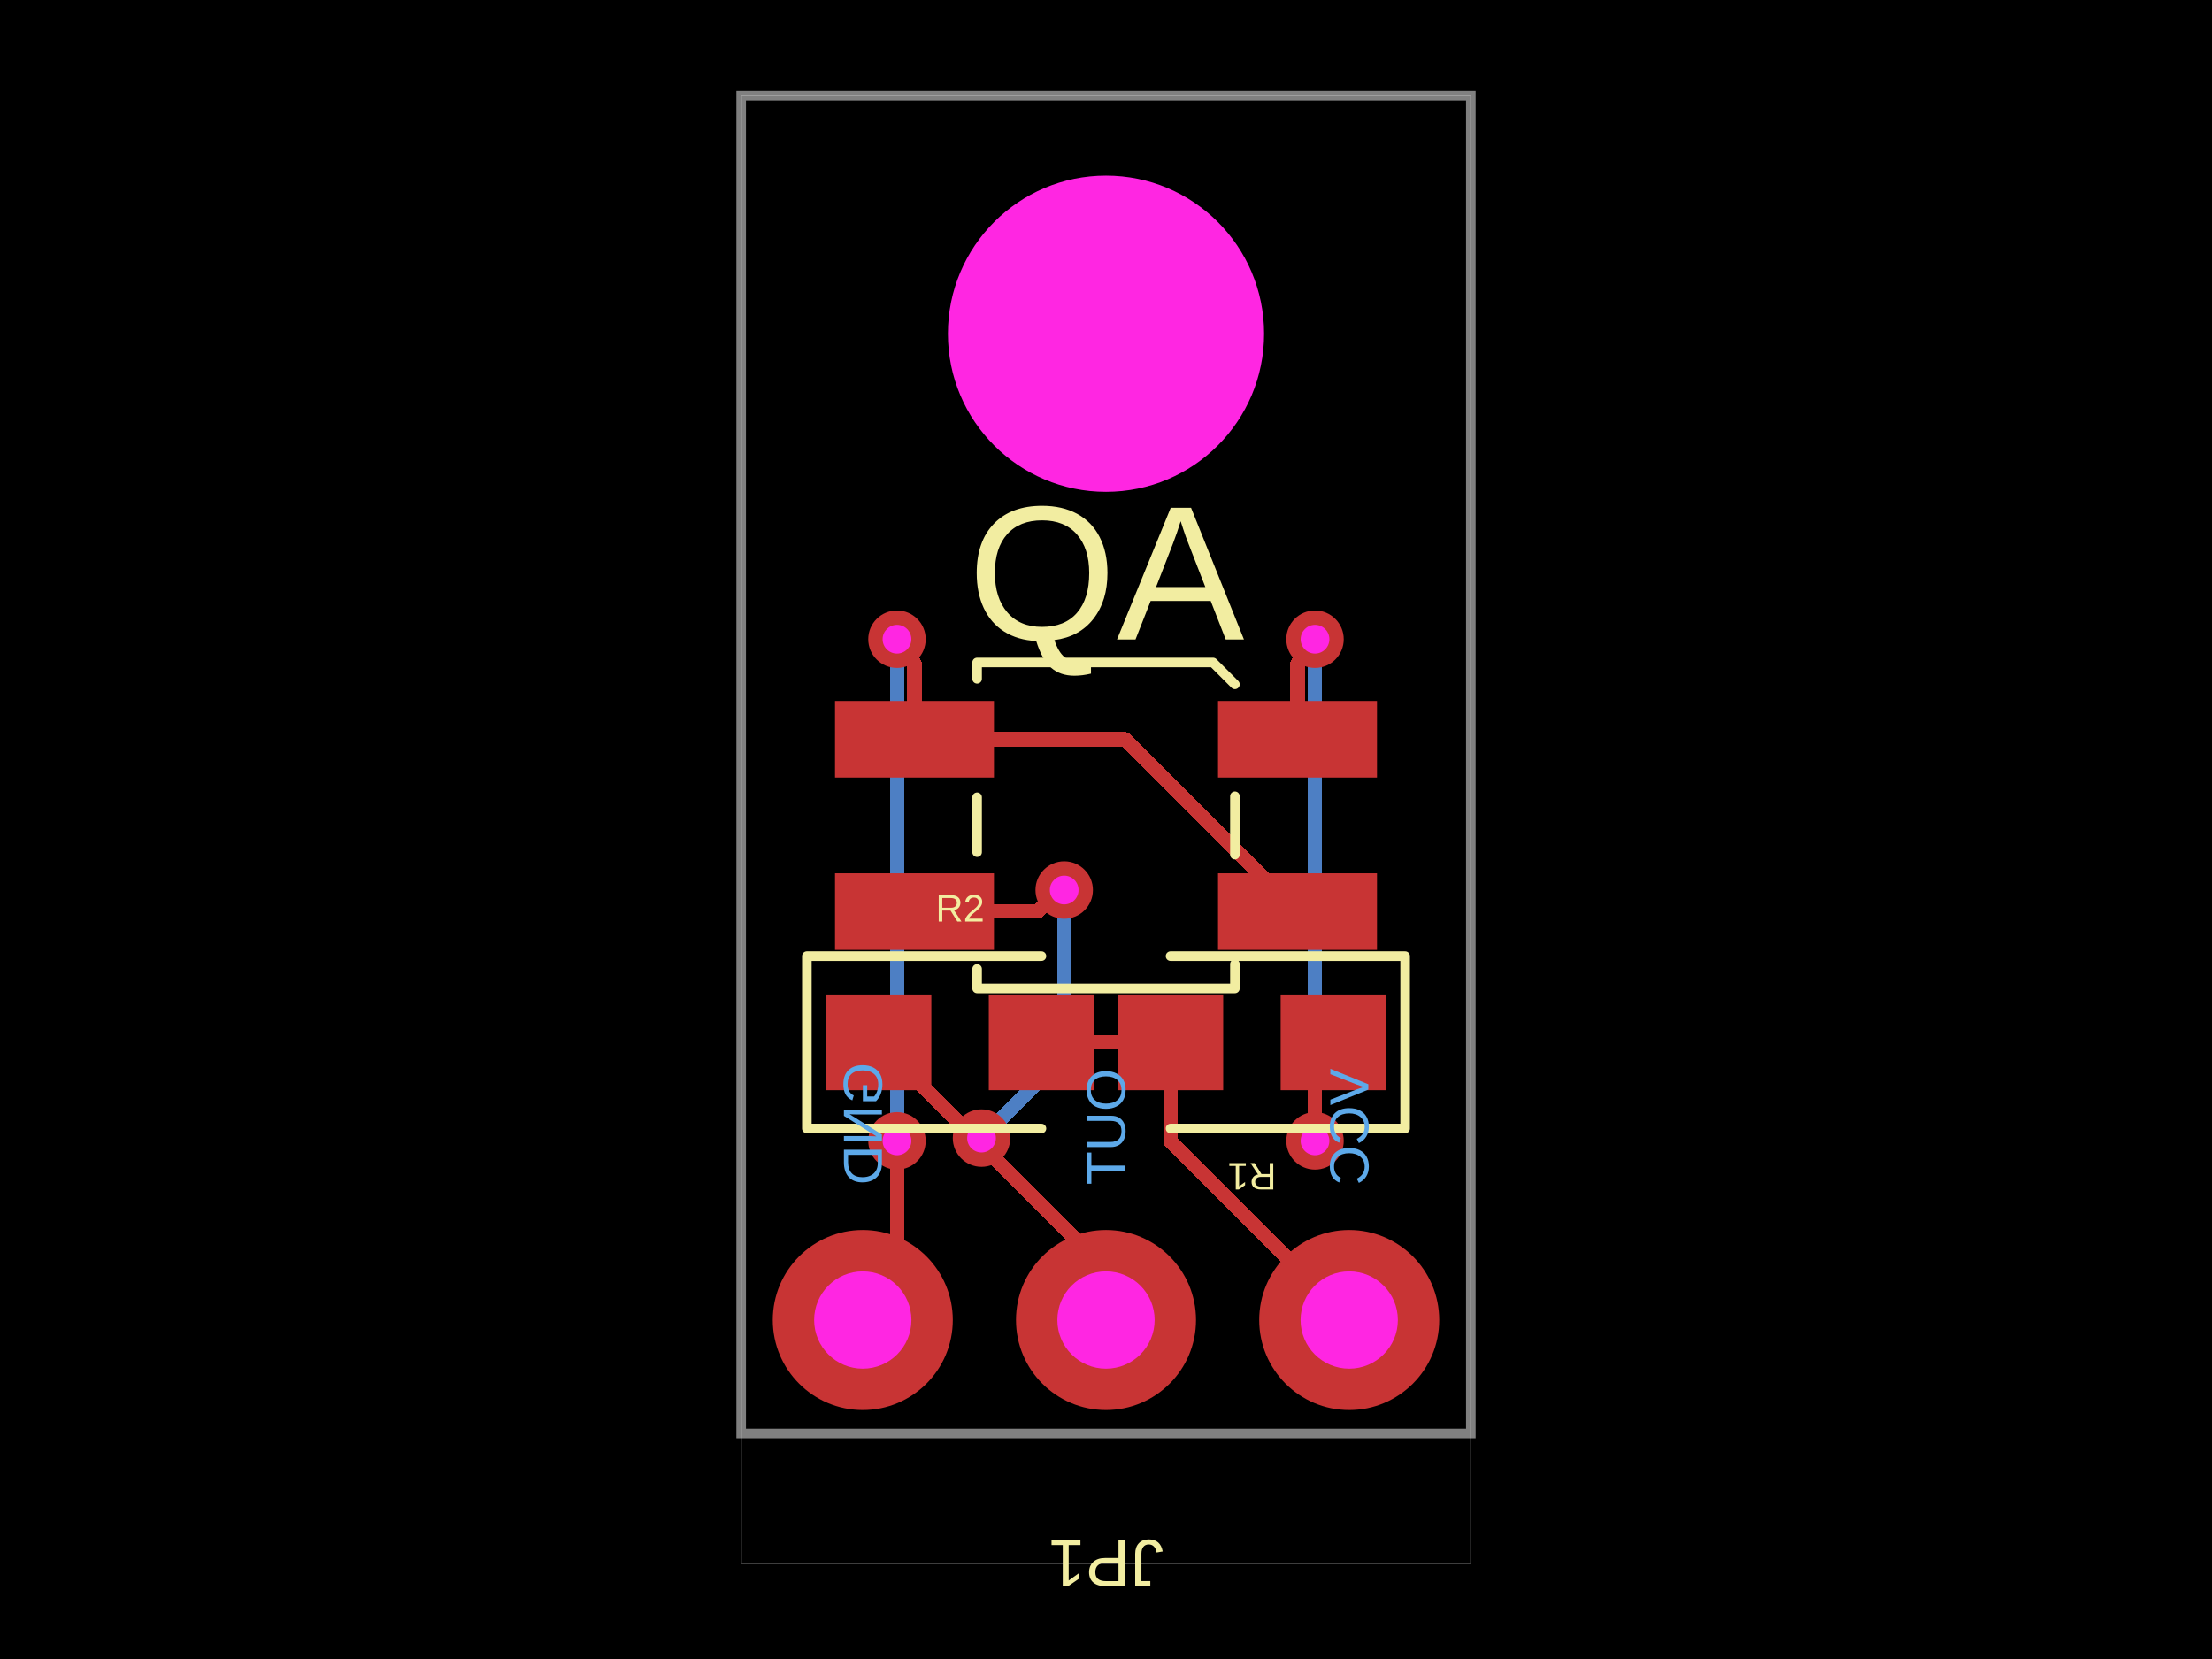
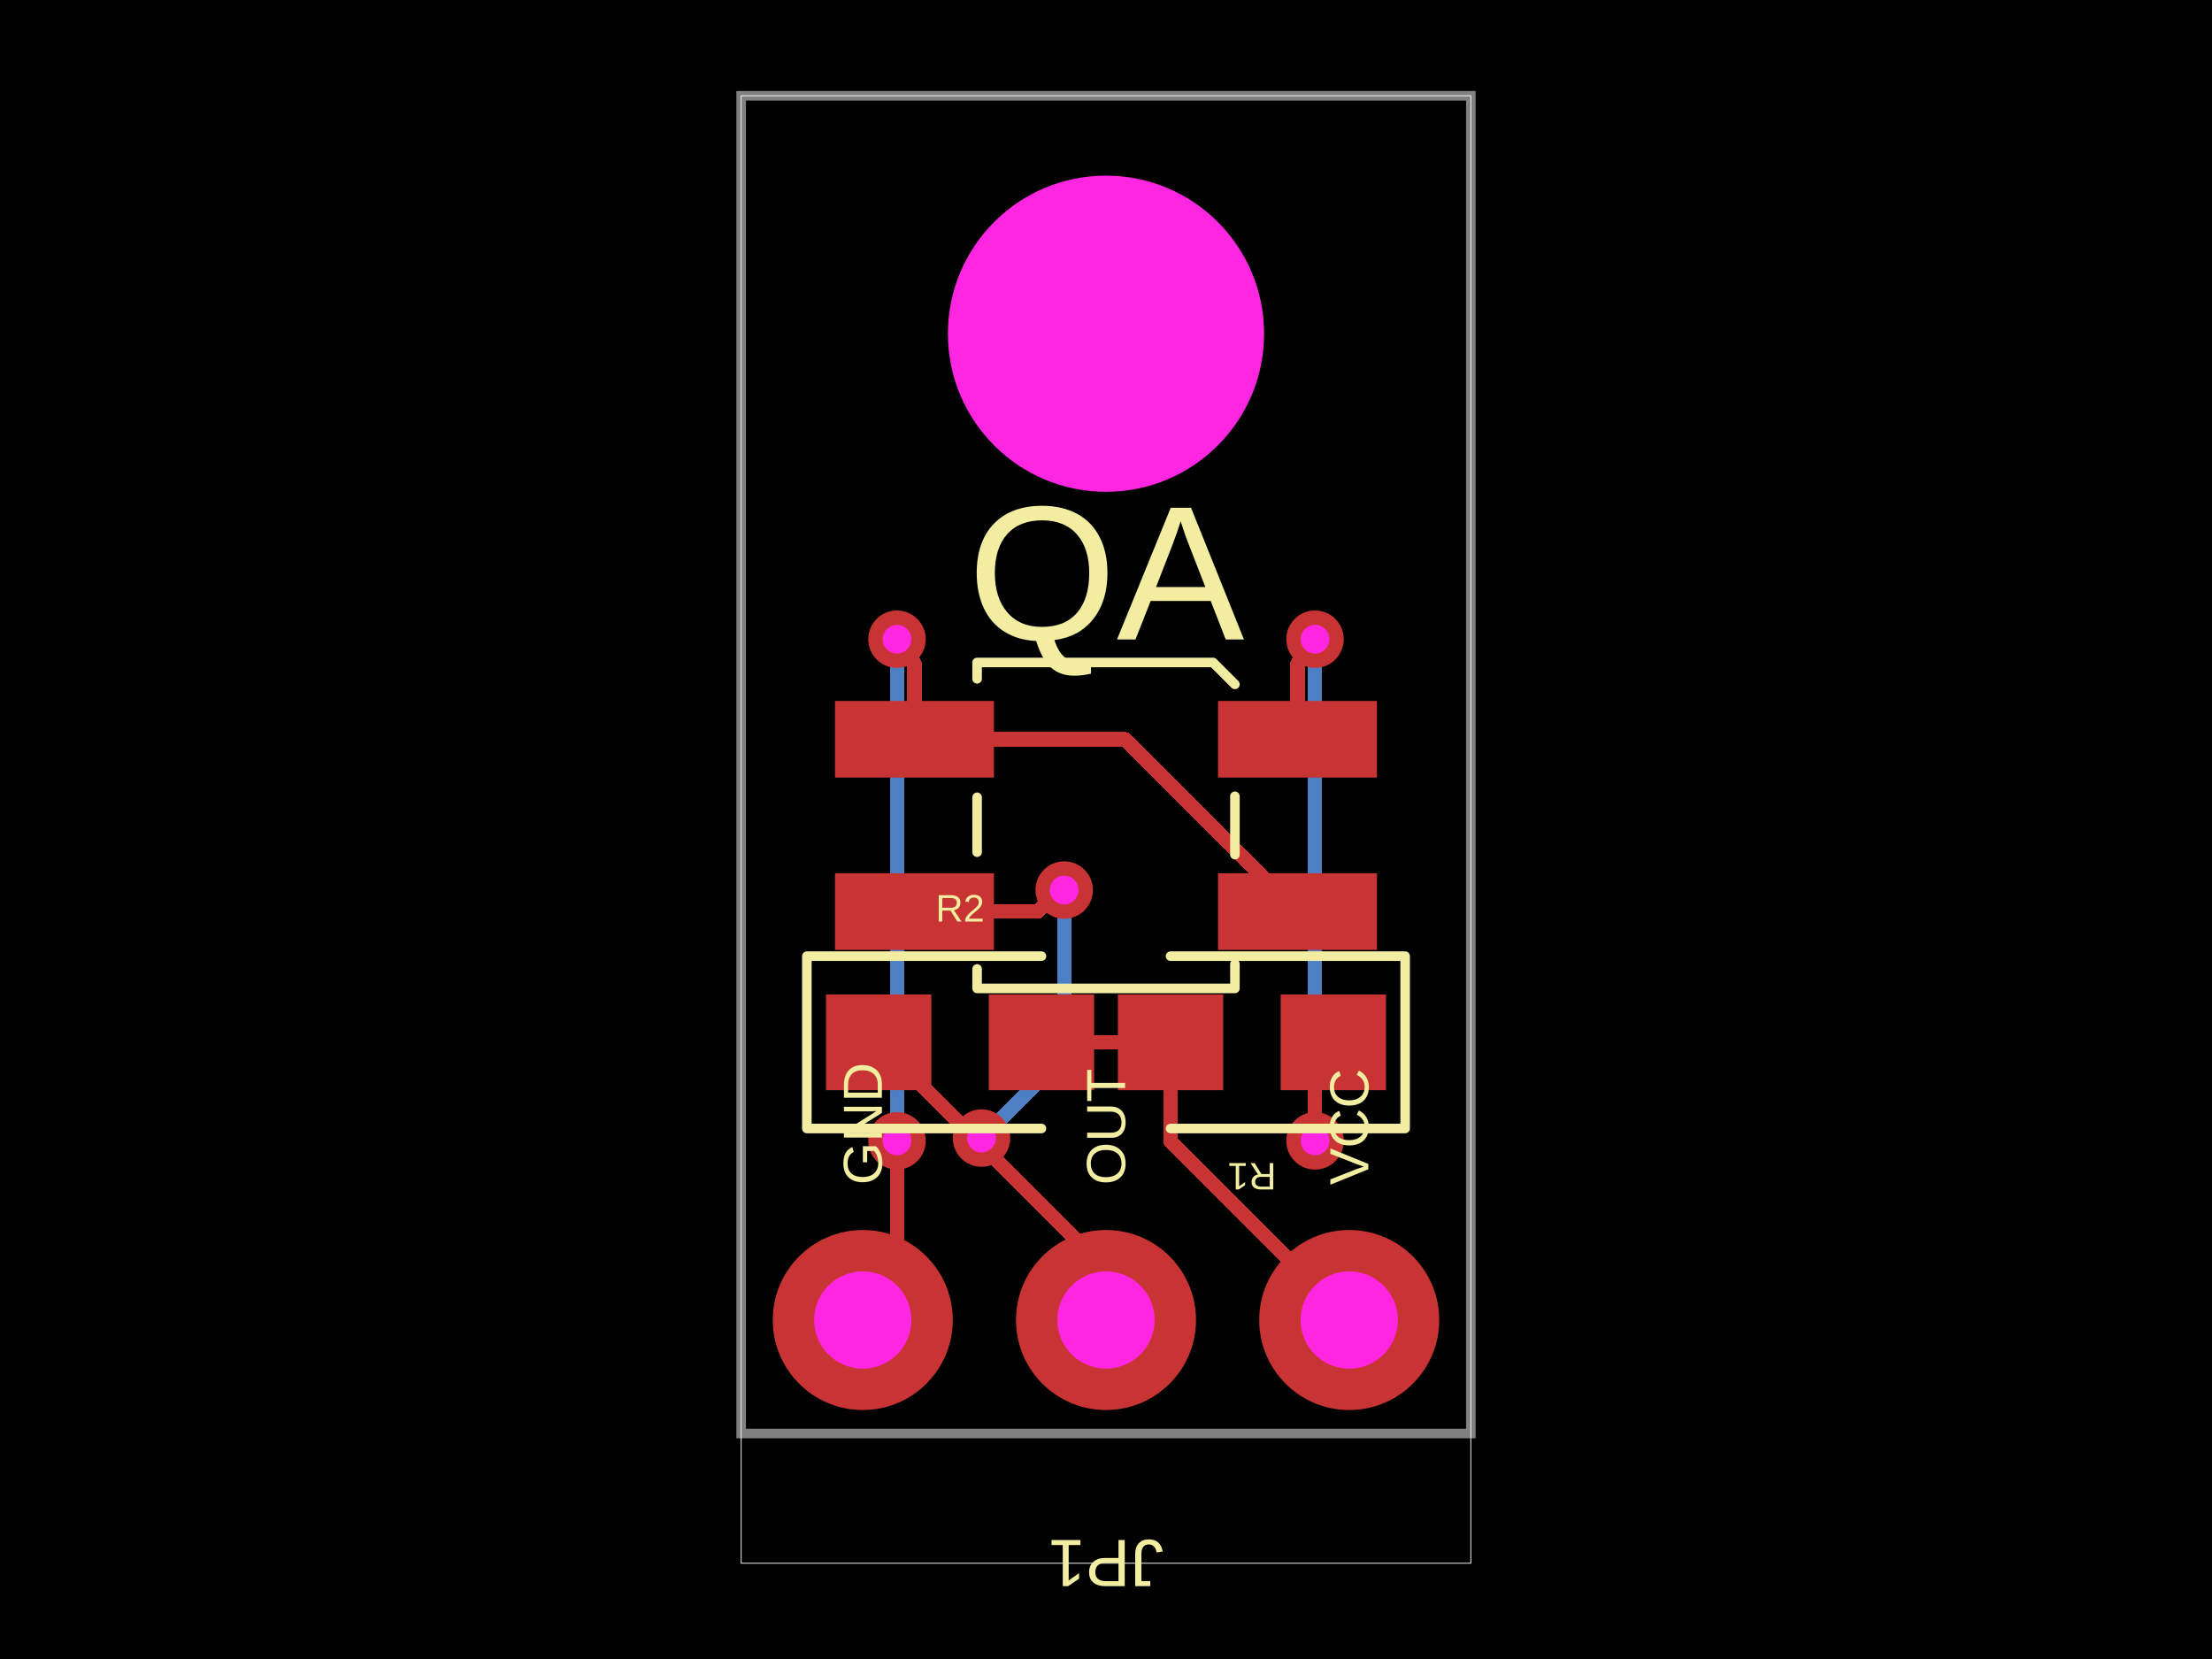
- <svg xmlns="http://www.w3.org/2000/svg" width="800" height="600" data-software-used-string="@tscircuit/core@0.0.579">
+ <svg xmlns="http://www.w3.org/2000/svg" width="800" height="600" data-software-used-string="@tscircuit/core@0.0.608">
  <style />
  <rect class="boundary" x="0" y="0" fill="#000" width="800" height="600" />
  <rect class="pcb-boundary" fill="none" stroke="#fff" stroke-width="0.3" x="268.052" y="34.632" width="263.896" height="530.736" />
  <path class="pcb-board" d="M 268.052 518.442 L 531.948 518.442 L 531.948 34.632 L 268.052 34.632 Z" fill="none" stroke="rgba(255, 255, 255, 0.5)" stroke-width="3.463" />
  <path class="pcb-trace" stroke="rgb(200, 52, 52)" fill="none" d="M 469.264 329.699 L 406.923 267.358" stroke-width="5.195" stroke-linecap="round" stroke-linejoin="round" shape-rendering="crispEdges" data-layer="top" />
  <path class="pcb-trace" stroke="rgb(200, 52, 52)" fill="none" d="M 406.923 267.358 L 330.736 267.358" stroke-width="5.195" stroke-linecap="round" stroke-linejoin="round" shape-rendering="crispEdges" data-layer="top" />
  <path class="pcb-trace" stroke="rgb(77, 127, 196)" fill="none" d="M 324.405 231.18 L 324.405 231.18" stroke-width="5.195" stroke-linecap="round" stroke-linejoin="round" shape-rendering="crispEdges" data-layer="bottom" />
  <path class="pcb-trace" stroke="rgb(77, 127, 196)" fill="none" d="M 324.405 231.18 L 324.405 406.155" stroke-width="5.195" stroke-linecap="round" stroke-linejoin="round" shape-rendering="crispEdges" data-layer="bottom" />
  <path class="pcb-trace" stroke="rgb(77, 127, 196)" fill="none" d="M 324.405 406.155 L 324.405 406.155" stroke-width="5.195" stroke-linecap="round" stroke-linejoin="round" shape-rendering="crispEdges" data-layer="bottom" />
  <path class="pcb-trace" stroke="rgb(77, 127, 196)" fill="none" d="M 324.405 406.155 L 324.405 412.608" stroke-width="5.195" stroke-linecap="round" stroke-linejoin="round" shape-rendering="crispEdges" data-layer="bottom" />
  <path class="pcb-trace" stroke="rgb(77, 127, 196)" fill="none" d="M 324.405 412.608 L 324.405 412.608" stroke-width="5.195" stroke-linecap="round" stroke-linejoin="round" shape-rendering="crispEdges" data-layer="bottom" />
  <path class="pcb-trace" stroke="rgb(200, 52, 52)" fill="none" d="M 330.736 267.358 L 330.736 239.991" stroke-width="5.195" stroke-linecap="round" stroke-linejoin="round" shape-rendering="crispEdges" data-layer="top" />
  <path class="pcb-trace" stroke="rgb(200, 52, 52)" fill="none" d="M 330.736 239.991 L 325.601 234.856" stroke-width="5.195" stroke-linecap="round" stroke-linejoin="round" shape-rendering="crispEdges" data-layer="top" />
  <path class="pcb-trace" stroke="rgb(200, 52, 52)" fill="none" d="M 325.601 234.856 L 324.405 231.18" stroke-width="5.195" stroke-linecap="round" stroke-linejoin="round" shape-rendering="crispEdges" data-layer="top" />
  <path class="pcb-trace" stroke="rgb(200, 52, 52)" fill="none" d="M 324.405 231.18 L 324.405 231.18" stroke-width="5.195" stroke-linecap="round" stroke-linejoin="round" shape-rendering="crispEdges" data-layer="top" />
  <path class="pcb-trace" stroke="rgb(200, 52, 52)" fill="none" d="M 324.405 412.608 L 324.405 412.608" stroke-width="5.195" stroke-linecap="round" stroke-linejoin="round" shape-rendering="crispEdges" data-layer="top" />
  <path class="pcb-trace" stroke="rgb(200, 52, 52)" fill="none" d="M 324.405 412.608 L 324.405 465.032" stroke-width="5.195" stroke-linecap="round" stroke-linejoin="round" shape-rendering="crispEdges" data-layer="top" />
  <path class="pcb-trace" stroke="rgb(200, 52, 52)" fill="none" d="M 324.405 465.032 L 312.035 477.403" stroke-width="5.195" stroke-linecap="round" stroke-linejoin="round" shape-rendering="crispEdges" data-layer="top" />
  <path class="pcb-trace" stroke="rgb(200, 52, 52)" fill="none" d="M 376.658 376.97 L 423.342 376.97" stroke-width="5.195" stroke-linecap="round" stroke-linejoin="round" shape-rendering="crispEdges" data-layer="top" />
  <path class="pcb-trace" stroke="rgb(200, 52, 52)" fill="none" d="M 423.342 376.97 L 423.342 376.97" stroke-width="5.195" stroke-linecap="round" stroke-linejoin="round" shape-rendering="crispEdges" data-layer="top" />
  <path class="pcb-trace" stroke="rgb(200, 52, 52)" fill="none" d="M 423.342 376.97 L 423.342 412.779" stroke-width="5.195" stroke-linecap="round" stroke-linejoin="round" shape-rendering="crispEdges" data-layer="top" />
  <path class="pcb-trace" stroke="rgb(200, 52, 52)" fill="none" d="M 423.342 412.779 L 487.965 477.403" stroke-width="5.195" stroke-linecap="round" stroke-linejoin="round" shape-rendering="crispEdges" data-layer="top" />
  <path class="pcb-trace" stroke="rgb(200, 52, 52)" fill="none" d="M 317.784 376.97 L 400 459.186" stroke-width="5.195" stroke-linecap="round" stroke-linejoin="round" shape-rendering="crispEdges" data-layer="top" />
  <path class="pcb-trace" stroke="rgb(200, 52, 52)" fill="none" d="M 400 459.186 L 400 477.403" stroke-width="5.195" stroke-linecap="round" stroke-linejoin="round" shape-rendering="crispEdges" data-layer="top" />
  <path class="pcb-trace" stroke="rgb(77, 127, 196)" fill="none" d="M 384.881 321.894 L 384.881 321.894" stroke-width="5.195" stroke-linecap="round" stroke-linejoin="round" shape-rendering="crispEdges" data-layer="bottom" />
  <path class="pcb-trace" stroke="rgb(77, 127, 196)" fill="none" d="M 384.881 321.894 L 384.881 381.699" stroke-width="5.195" stroke-linecap="round" stroke-linejoin="round" shape-rendering="crispEdges" data-layer="bottom" />
  <path class="pcb-trace" stroke="rgb(77, 127, 196)" fill="none" d="M 384.881 381.699 L 359.847 406.733" stroke-width="5.195" stroke-linecap="round" stroke-linejoin="round" shape-rendering="crispEdges" data-layer="bottom" />
  <path class="pcb-trace" stroke="rgb(77, 127, 196)" fill="none" d="M 359.847 406.733 L 354.978 411.602" stroke-width="5.195" stroke-linecap="round" stroke-linejoin="round" shape-rendering="crispEdges" data-layer="bottom" />
  <path class="pcb-trace" stroke="rgb(77, 127, 196)" fill="none" d="M 354.978 411.602 L 354.978 411.602" stroke-width="5.195" stroke-linecap="round" stroke-linejoin="round" shape-rendering="crispEdges" data-layer="bottom" />
  <path class="pcb-trace" stroke="rgb(200, 52, 52)" fill="none" d="M 330.736 329.699 L 375.294 329.699" stroke-width="5.195" stroke-linecap="round" stroke-linejoin="round" shape-rendering="crispEdges" data-layer="top" />
  <path class="pcb-trace" stroke="rgb(200, 52, 52)" fill="none" d="M 375.294 329.699 L 380.518 324.475" stroke-width="5.195" stroke-linecap="round" stroke-linejoin="round" shape-rendering="crispEdges" data-layer="top" />
  <path class="pcb-trace" stroke="rgb(200, 52, 52)" fill="none" d="M 380.518 324.475 L 384.881 321.894" stroke-width="5.195" stroke-linecap="round" stroke-linejoin="round" shape-rendering="crispEdges" data-layer="top" />
  <path class="pcb-trace" stroke="rgb(200, 52, 52)" fill="none" d="M 384.881 321.894 L 384.881 321.894" stroke-width="5.195" stroke-linecap="round" stroke-linejoin="round" shape-rendering="crispEdges" data-layer="top" />
  <path class="pcb-trace" stroke="rgb(200, 52, 52)" fill="none" d="M 354.978 411.602 L 354.978 411.602" stroke-width="5.195" stroke-linecap="round" stroke-linejoin="round" shape-rendering="crispEdges" data-layer="top" />
  <path class="pcb-trace" stroke="rgb(200, 52, 52)" fill="none" d="M 354.978 411.602 L 352.416 411.602" stroke-width="5.195" stroke-linecap="round" stroke-linejoin="round" shape-rendering="crispEdges" data-layer="top" />
  <path class="pcb-trace" stroke="rgb(200, 52, 52)" fill="none" d="M 352.416 411.602 L 317.784 376.97" stroke-width="5.195" stroke-linecap="round" stroke-linejoin="round" shape-rendering="crispEdges" data-layer="top" />
  <path class="pcb-trace" stroke="rgb(77, 127, 196)" fill="none" d="M 475.595 231.18 L 475.595 231.18" stroke-width="5.195" stroke-linecap="round" stroke-linejoin="round" shape-rendering="crispEdges" data-layer="bottom" />
  <path class="pcb-trace" stroke="rgb(77, 127, 196)" fill="none" d="M 475.595 231.18 L 475.595 405.829" stroke-width="5.195" stroke-linecap="round" stroke-linejoin="round" shape-rendering="crispEdges" data-layer="bottom" />
  <path class="pcb-trace" stroke="rgb(77, 127, 196)" fill="none" d="M 475.595 405.829 L 472.488 408.936" stroke-width="5.195" stroke-linecap="round" stroke-linejoin="round" shape-rendering="crispEdges" data-layer="bottom" />
  <path class="pcb-trace" stroke="rgb(77, 127, 196)" fill="none" d="M 472.488 408.936 L 475.595 412.608" stroke-width="5.195" stroke-linecap="round" stroke-linejoin="round" shape-rendering="crispEdges" data-layer="bottom" />
  <path class="pcb-trace" stroke="rgb(77, 127, 196)" fill="none" d="M 475.595 412.608 L 475.595 412.608" stroke-width="5.195" stroke-linecap="round" stroke-linejoin="round" shape-rendering="crispEdges" data-layer="bottom" />
  <path class="pcb-trace" stroke="rgb(200, 52, 52)" fill="none" d="M 469.264 267.358 L 469.264 239.991" stroke-width="5.195" stroke-linecap="round" stroke-linejoin="round" shape-rendering="crispEdges" data-layer="top" />
  <path class="pcb-trace" stroke="rgb(200, 52, 52)" fill="none" d="M 469.264 239.991 L 474.399 234.856" stroke-width="5.195" stroke-linecap="round" stroke-linejoin="round" shape-rendering="crispEdges" data-layer="top" />
  <path class="pcb-trace" stroke="rgb(200, 52, 52)" fill="none" d="M 474.399 234.856 L 475.595 231.18" stroke-width="5.195" stroke-linecap="round" stroke-linejoin="round" shape-rendering="crispEdges" data-layer="top" />
  <path class="pcb-trace" stroke="rgb(200, 52, 52)" fill="none" d="M 475.595 231.18 L 475.595 231.18" stroke-width="5.195" stroke-linecap="round" stroke-linejoin="round" shape-rendering="crispEdges" data-layer="top" />
  <path class="pcb-trace" stroke="rgb(200, 52, 52)" fill="none" d="M 475.595 412.608 L 475.595 412.608" stroke-width="5.195" stroke-linecap="round" stroke-linejoin="round" shape-rendering="crispEdges" data-layer="top" />
  <path class="pcb-trace" stroke="rgb(200, 52, 52)" fill="none" d="M 475.595 412.608 L 475.595 383.591" stroke-width="5.195" stroke-linecap="round" stroke-linejoin="round" shape-rendering="crispEdges" data-layer="top" />
  <path class="pcb-trace" stroke="rgb(200, 52, 52)" fill="none" d="M 475.595 383.591 L 482.216 376.97" stroke-width="5.195" stroke-linecap="round" stroke-linejoin="round" shape-rendering="crispEdges" data-layer="top" />
  <rect class="pcb-pad" fill="rgb(200, 52, 52)" x="-19.048" y="-17.316" width="38.095" height="34.632" transform="translate(482.2165 376.9697) rotate(-180)" data-layer="top" />
  <rect class="pcb-pad" fill="rgb(200, 52, 52)" x="-19.048" y="-17.316" width="38.095" height="34.632" transform="translate(423.342 376.9697) rotate(-180)" data-layer="top" />
  <rect class="pcb-pad" fill="rgb(200, 52, 52)" x="298.736" y="359.654" width="38.095" height="34.632" data-layer="top" />
  <rect class="pcb-pad" fill="rgb(200, 52, 52)" x="357.61" y="359.654" width="38.095" height="34.632" data-layer="top" />
  <rect class="pcb-pad" fill="rgb(200, 52, 52)" x="-28.744" y="-13.853" width="57.489" height="27.706" transform="translate(469.2639 329.6987) rotate(-180)" data-layer="top" />
  <rect class="pcb-pad" fill="rgb(200, 52, 52)" x="-28.744" y="-13.853" width="57.489" height="27.706" transform="translate(330.7361 329.6987) rotate(-180)" data-layer="top" />
  <rect class="pcb-pad" fill="rgb(200, 52, 52)" x="-28.744" y="-13.853" width="57.489" height="27.706" transform="translate(330.7361 267.3576) rotate(-180)" data-layer="top" />
  <rect class="pcb-pad" fill="rgb(200, 52, 52)" x="-28.744" y="-13.853" width="57.489" height="27.706" transform="translate(469.2639 267.3576) rotate(-180)" data-layer="top" />
  <g>
    <circle class="pcb-hole-outer" fill="rgb(200, 52, 52)" cx="324.405" cy="231.18" r="10.39" />
    <circle class="pcb-hole-inner" fill="#FF26E2" cx="324.405" cy="231.18" r="5.195" />
  </g>
  <g>
    <circle class="pcb-hole-outer" fill="rgb(200, 52, 52)" cx="324.405" cy="412.608" r="10.39" />
    <circle class="pcb-hole-inner" fill="#FF26E2" cx="324.405" cy="412.608" r="5.195" />
  </g>
  <g>
    <circle class="pcb-hole-outer" fill="rgb(200, 52, 52)" cx="384.881" cy="321.894" r="10.39" />
    <circle class="pcb-hole-inner" fill="#FF26E2" cx="384.881" cy="321.894" r="5.195" />
  </g>
  <g>
    <circle class="pcb-hole-outer" fill="rgb(200, 52, 52)" cx="354.978" cy="411.602" r="10.39" />
    <circle class="pcb-hole-inner" fill="#FF26E2" cx="354.978" cy="411.602" r="5.195" />
  </g>
  <g>
    <circle class="pcb-hole-outer" fill="rgb(200, 52, 52)" cx="475.595" cy="231.18" r="10.39" />
    <circle class="pcb-hole-inner" fill="#FF26E2" cx="475.595" cy="231.18" r="5.195" />
  </g>
  <g>
    <circle class="pcb-hole-outer" fill="rgb(200, 52, 52)" cx="475.595" cy="412.608" r="10.39" />
    <circle class="pcb-hole-inner" fill="#FF26E2" cx="475.595" cy="412.608" r="5.195" />
  </g>
  <path class="pcb-silkscreen pcb-silkscreen-top" d="M 423.342 408.139 L 508.19 408.139 L 508.19 345.801 L 423.342 345.801" fill="none" stroke="#f2eda1" stroke-width="3.463" stroke-linecap="round" stroke-linejoin="round" data-pcb-component-id="pcb_component_0" data-pcb-silkscreen-path-id="pcb_silkscreen_path_0" />
  <path class="pcb-silkscreen pcb-silkscreen-top" d="M 376.658 345.801 L 291.81 345.801 L 291.81 408.139 L 376.658 408.139" fill="none" stroke="#f2eda1" stroke-width="3.463" stroke-linecap="round" stroke-linejoin="round" data-pcb-component-id="pcb_component_1" data-pcb-silkscreen-path-id="pcb_silkscreen_path_1" />
-   <path class="pcb-silkscreen pcb-silkscreen-top" d="M 446.625 287.976 L 446.625 309.087" fill="none" stroke="#f2eda1" stroke-width="3.463" stroke-linecap="round" stroke-linejoin="round" data-pcb-component-id="null" data-pcb-silkscreen-path-id="pcb_silkscreen_path_2" />
-   <path class="pcb-silkscreen pcb-silkscreen-top" d="M 353.381 308.208 L 353.381 288.343" fill="none" stroke="#f2eda1" stroke-width="3.463" stroke-linecap="round" stroke-linejoin="round" data-pcb-component-id="null" data-pcb-silkscreen-path-id="pcb_silkscreen_path_3" />
-   <path class="pcb-silkscreen pcb-silkscreen-top" d="M 446.623 348.673 L 446.623 357.469 L 353.381 357.469 L 353.381 350.432" fill="none" stroke="#f2eda1" stroke-width="3.463" stroke-linecap="round" stroke-linejoin="round" data-pcb-component-id="null" data-pcb-silkscreen-path-id="pcb_silkscreen_path_4" />
-   <path class="pcb-silkscreen pcb-silkscreen-top" d="M 353.381 245.503 L 353.381 239.595 L 429.91 239.595 L 438.707 239.595 L 446.623 247.513" fill="none" stroke="#f2eda1" stroke-width="3.463" stroke-linecap="round" stroke-linejoin="round" data-pcb-component-id="null" data-pcb-silkscreen-path-id="pcb_silkscreen_path_5" />
+   <path class="pcb-silkscreen pcb-silkscreen-top" d="M 446.625 287.976 L 446.625 309.087" fill="none" stroke="#f2eda1" stroke-width="3.463" stroke-linecap="round" stroke-linejoin="round" data-pcb-component-id="pcb_component_2" data-pcb-silkscreen-path-id="pcb_silkscreen_path_2" />
+   <path class="pcb-silkscreen pcb-silkscreen-top" d="M 353.381 308.208 L 353.381 288.343" fill="none" stroke="#f2eda1" stroke-width="3.463" stroke-linecap="round" stroke-linejoin="round" data-pcb-component-id="pcb_component_2" data-pcb-silkscreen-path-id="pcb_silkscreen_path_3" />
+   <path class="pcb-silkscreen pcb-silkscreen-top" d="M 446.623 348.673 L 446.623 357.469 L 353.381 357.469 L 353.381 350.432" fill="none" stroke="#f2eda1" stroke-width="3.463" stroke-linecap="round" stroke-linejoin="round" data-pcb-component-id="pcb_component_2" data-pcb-silkscreen-path-id="pcb_silkscreen_path_4" />
+   <path class="pcb-silkscreen pcb-silkscreen-top" d="M 353.381 245.503 L 353.381 239.595 L 429.91 239.595 L 438.707 239.595 L 446.623 247.513" fill="none" stroke="#f2eda1" stroke-width="3.463" stroke-linecap="round" stroke-linejoin="round" data-pcb-component-id="pcb_component_2" data-pcb-silkscreen-path-id="pcb_silkscreen_path_5" />
  <text x="0" y="0" dx="0" dy="0" fill="#f2eda1" font-family="Arial, sans-serif" font-size="13.853" text-anchor="middle" dominant-baseline="central" transform="matrix(-1,1.2246467991473532e-16,-1.2246467991473532e-16,-1,452.7792,425.4545)" class="pcb-silkscreen-text pcb-silkscreen-top" data-pcb-silkscreen-text-id="pcb_component_0" stroke="none">R1</text>
  <text x="0" y="0" dx="0" dy="0" fill="#f2eda1" font-family="Arial, sans-serif" font-size="13.853" text-anchor="middle" dominant-baseline="central" transform="matrix(1,0,0,1,347.2208,328.4848)" class="pcb-silkscreen-text pcb-silkscreen-top" data-pcb-silkscreen-text-id="pcb_component_1" stroke="none">R2</text>
  <text x="0" y="0" dx="0" dy="0" fill="#f2eda1" font-family="Arial, sans-serif" font-size="69.264" text-anchor="middle" dominant-baseline="central" transform="matrix(1,0,0,1,400,207.2727)" class="pcb-silkscreen-text pcb-silkscreen-top" data-pcb-silkscreen-text-id="null" stroke="none">QA</text>
-   <text x="0" y="0" dx="0" dy="0" fill="#5da9e9" font-family="Arial, sans-serif" font-size="19.948" text-anchor="end" dominant-baseline="central" transform="matrix(1.8369701987210297e-16,1,1,-1.8369701987210297e-16,487.9654,428.5714)" class="pcb-silkscreen-text pcb-silkscreen-bottom" data-pcb-silkscreen-text-id="pcb_component_3" stroke="none">VCC</text>
-   <text x="0" y="0" dx="0" dy="0" fill="#5da9e9" font-family="Arial, sans-serif" font-size="19.948" text-anchor="end" dominant-baseline="central" transform="matrix(1.8369701987210297e-16,1,1,-1.8369701987210297e-16,400,428.5714)" class="pcb-silkscreen-text pcb-silkscreen-bottom" data-pcb-silkscreen-text-id="pcb_component_3" stroke="none">OUT</text>
-   <text x="0" y="0" dx="0" dy="0" fill="#5da9e9" font-family="Arial, sans-serif" font-size="19.948" text-anchor="end" dominant-baseline="central" transform="matrix(1.8369701987210297e-16,1,1,-1.8369701987210297e-16,312.0346,428.5714)" class="pcb-silkscreen-text pcb-silkscreen-bottom" data-pcb-silkscreen-text-id="pcb_component_3" stroke="none">GND</text>
+   <text x="0" y="0" dx="0" dy="0" fill="#f2eda1" font-family="Arial, sans-serif" font-size="19.948" text-anchor="start" dominant-baseline="central" transform="matrix(-1.8369701987210297e-16,-1,1,-1.8369701987210297e-16,487.9654,428.5714)" class="pcb-silkscreen-text pcb-silkscreen-top" data-pcb-silkscreen-text-id="pcb_component_3" stroke="none">VCC</text>
+   <text x="0" y="0" dx="0" dy="0" fill="#f2eda1" font-family="Arial, sans-serif" font-size="19.948" text-anchor="start" dominant-baseline="central" transform="matrix(-1.8369701987210297e-16,-1,1,-1.8369701987210297e-16,400,428.5714)" class="pcb-silkscreen-text pcb-silkscreen-top" data-pcb-silkscreen-text-id="pcb_component_3" stroke="none">OUT</text>
+   <text x="0" y="0" dx="0" dy="0" fill="#f2eda1" font-family="Arial, sans-serif" font-size="19.948" text-anchor="start" dominant-baseline="central" transform="matrix(-1.8369701987210297e-16,-1,1,-1.8369701987210297e-16,312.0346,428.5714)" class="pcb-silkscreen-text pcb-silkscreen-top" data-pcb-silkscreen-text-id="pcb_component_3" stroke="none">GND</text>
  <text x="0" y="0" dx="0" dy="0" fill="#f2eda1" font-family="Arial, sans-serif" font-size="24.242" text-anchor="middle" dominant-baseline="central" transform="matrix(-1,1.2246467991473532e-16,-1.2246467991473532e-16,-1,400,565.368)" class="pcb-silkscreen-text pcb-silkscreen-top" data-pcb-silkscreen-text-id="pcb_component_3" stroke="none">JP1</text>
  <g>
    <circle class="pcb-hole-outer" fill="rgb(200, 52, 52)" cx="487.965" cy="477.403" r="32.554" />
    <circle class="pcb-hole-inner" fill="#FF26E2" cx="487.965" cy="477.403" r="17.593" />
  </g>
  <g>
    <circle class="pcb-hole-outer" fill="rgb(200, 52, 52)" cx="400" cy="477.403" r="32.554" />
    <circle class="pcb-hole-inner" fill="#FF26E2" cx="400" cy="477.403" r="17.593" />
  </g>
  <g>
    <circle class="pcb-hole-outer" fill="rgb(200, 52, 52)" cx="312.035" cy="477.403" r="32.554" />
    <circle class="pcb-hole-inner" fill="#FF26E2" cx="312.035" cy="477.403" r="17.593" />
  </g>
  <circle class="pcb-hole" cx="400" cy="120.693" r="57.177" fill="#FF26E2" />
</svg>
